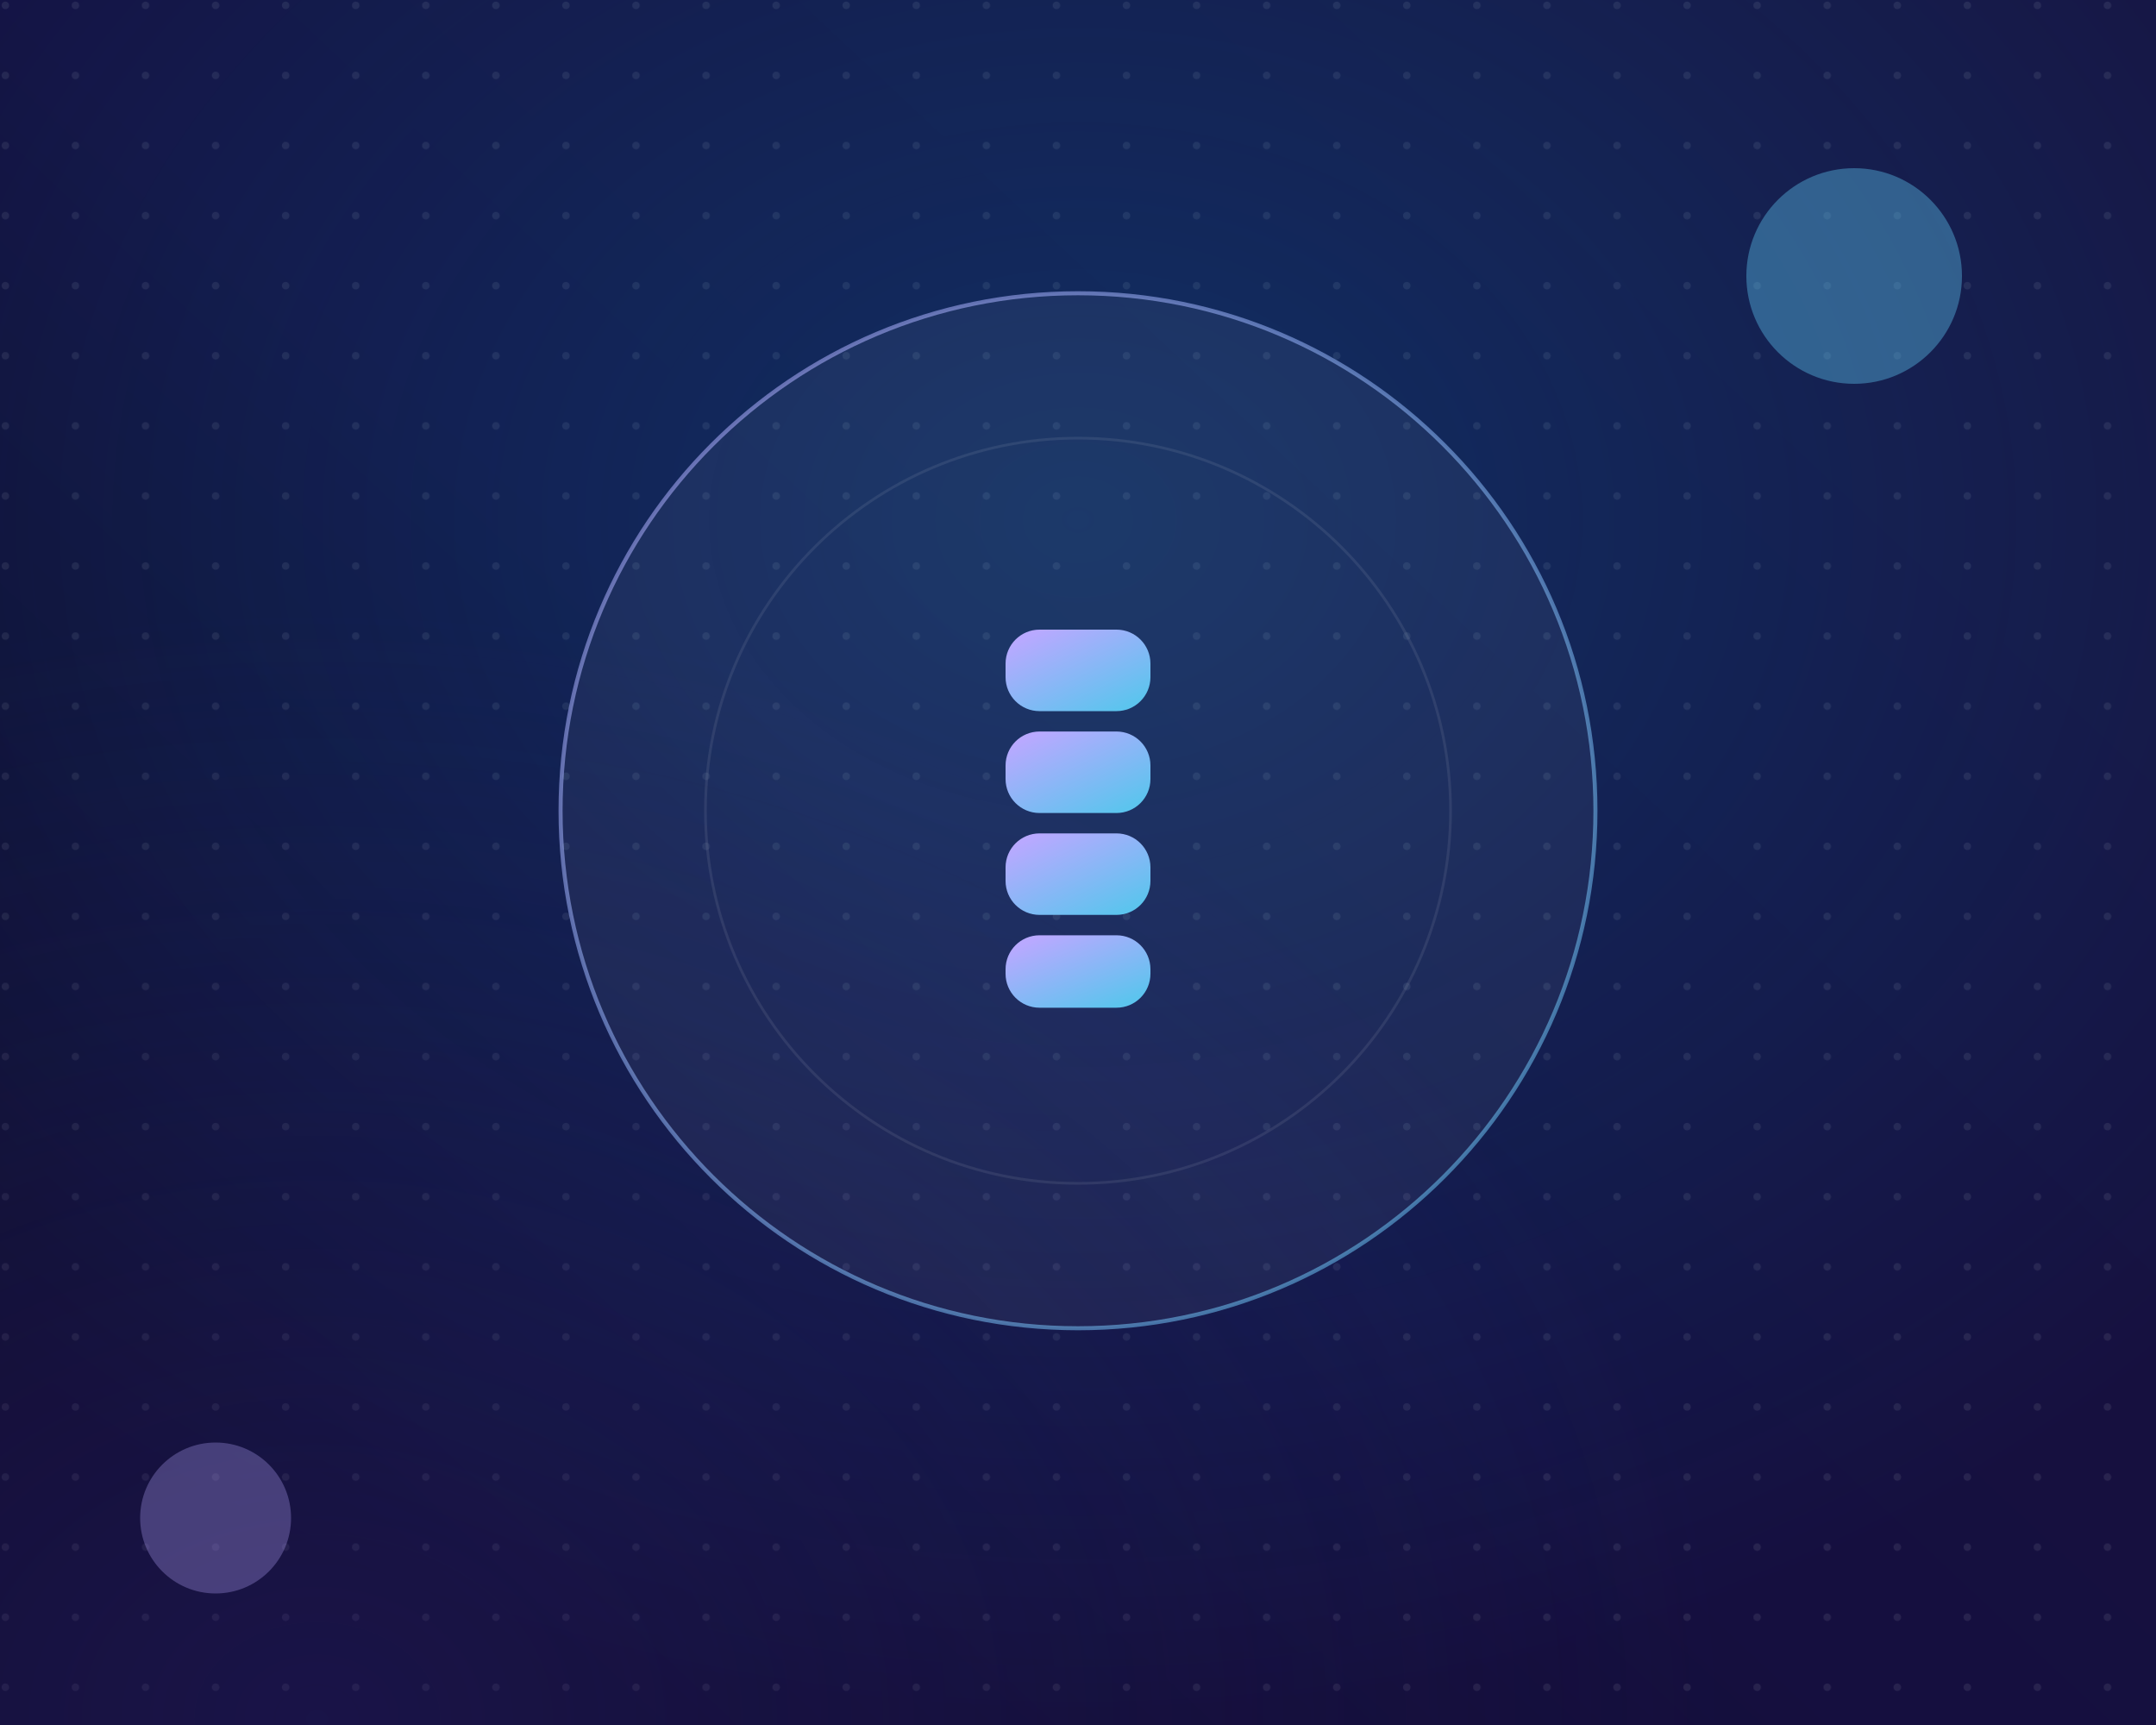
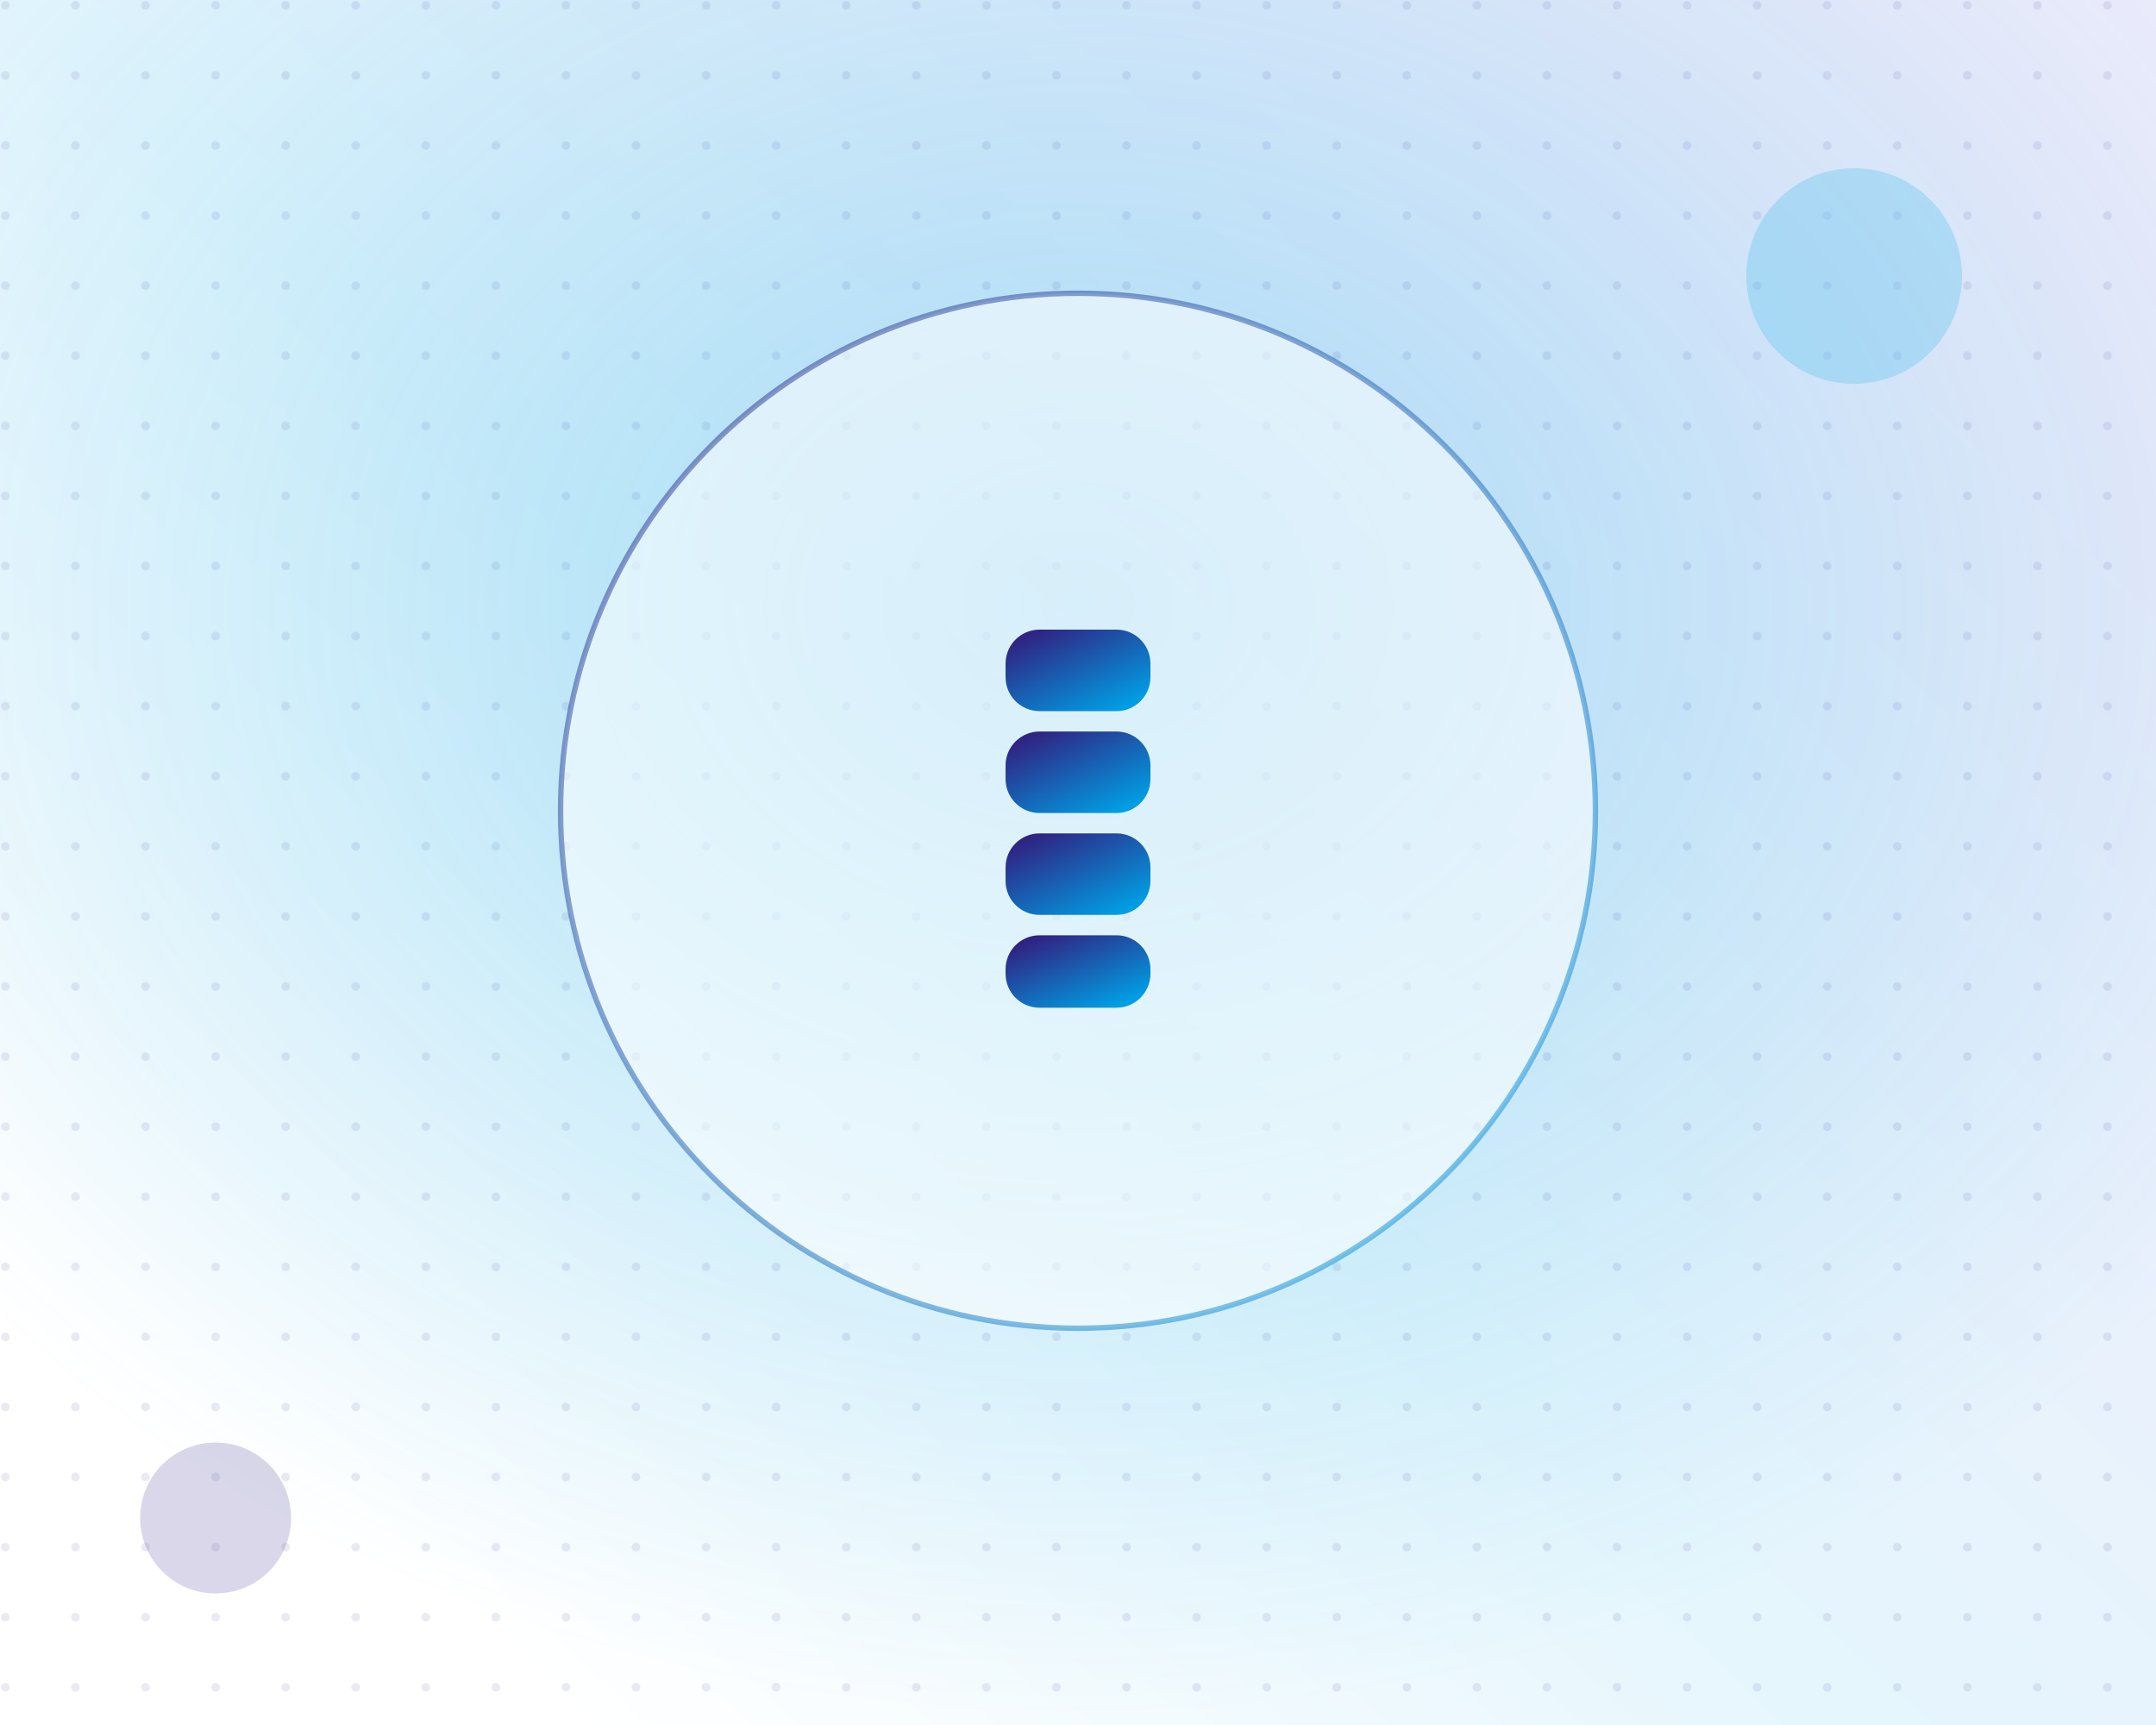
<svg xmlns="http://www.w3.org/2000/svg" width="800" height="640" viewBox="0 0 800 640" role="img" aria-hidden="true">
  <defs>
-     <linearGradient id="condition-back-placeholder-bg" x1="88.302%" y1="17.861%" x2="11.698%" y2="82.139%">
-       <stop offset="0" stop-color="#171240" />
-       <stop offset="0.55" stop-color="#150f3f" />
-       <stop offset="1" stop-color="#0e0b28" />
+     <linearGradient id="condition-back-placeholder-l-bg" x1="88.302%" y1="17.861%" x2="11.698%" y2="82.139%">
+       <stop offset="0" stop-color="#EEECFB" />
+       <stop offset="0.55" stop-color="#E5F6FD" />
+       <stop offset="1" stop-color="#ffffff" />
    </linearGradient>
-     <linearGradient id="condition-back-placeholder-brand" x1="0%" y1="0%" x2="100%" y2="100%">
-       <stop offset="0" stop-color="#b9a9ff" />
-       <stop offset="1" stop-color="#5cc4ee" />
+     <linearGradient id="condition-back-placeholder-l-brand" x1="0%" y1="0%" x2="100%" y2="100%">
+       <stop offset="0" stop-color="#2F2483" />
+       <stop offset="1" stop-color="#009EE3" />
    </linearGradient>
-     <radialGradient id="condition-back-placeholder-glow" cx="50%" cy="30%" r="70%">
-       <stop offset="0" stop-color="#009EE3" stop-opacity="0.22" />
+     <radialGradient id="condition-back-placeholder-l-glow" cx="50%" cy="35%" r="65%">
+       <stop offset="0" stop-color="#009EE3" stop-opacity="0.28" />
      <stop offset="1" stop-color="#009EE3" stop-opacity="0" />
    </radialGradient>
-     <radialGradient id="condition-back-placeholder-glow2" cx="15%" cy="100%" r="65%">
-       <stop offset="0" stop-color="#2F2483" stop-opacity="0.35" />
-       <stop offset="1" stop-color="#2F2483" stop-opacity="0" />
-     </radialGradient>
  </defs>
-   <rect width="800" height="640" fill="url(#condition-back-placeholder-bg)" />
-   <pattern id="condition-back-placeholder-dots" width="26" height="26" patternUnits="userSpaceOnUse">
-     <circle cx="2" cy="2" r="1.4" fill="#ffffff" opacity="0.08" />
+   <rect width="800" height="640" fill="url(#condition-back-placeholder-l-bg)" />
+   <pattern id="condition-back-placeholder-l-dots" width="26" height="26" patternUnits="userSpaceOnUse">
+     <circle cx="2" cy="2" r="1.6" fill="#2F2483" opacity="0.1" />
  </pattern>
-   <rect width="800" height="640" fill="url(#condition-back-placeholder-dots)" />
-   <rect width="800" height="640" fill="url(#condition-back-placeholder-glow)" />
-   <rect width="800" height="640" fill="url(#condition-back-placeholder-glow2)" />
-   <circle cx="400" cy="300.8" r="192" fill="#ffffff" opacity="0.05" />
-   <circle cx="400" cy="300.8" r="192" fill="none" stroke="url(#condition-back-placeholder-brand)" stroke-width="1.5" opacity="0.55" />
-   <circle cx="400" cy="300.8" r="138.24" fill="none" stroke="#ffffff" stroke-width="1" opacity="0.08" />
-   <g transform="translate(299.2 200) scale(8.4)" fill="url(#condition-back-placeholder-brand)" stroke="url(#condition-back-placeholder-brand)" stroke-linecap="round" stroke-linejoin="round" opacity="1">
-     <path d="M12 3v18" stroke-width="1.4" />
+   <rect width="800" height="640" fill="url(#condition-back-placeholder-l-dots)" />
+   <rect width="800" height="640" fill="url(#condition-back-placeholder-l-glow)" />
+   <circle cx="400" cy="300.8" r="192" fill="#ffffff" opacity="0.55" />
+   <circle cx="400" cy="300.8" r="192" fill="none" stroke="url(#condition-back-placeholder-l-brand)" stroke-width="2" opacity="0.5" />
+   <g transform="translate(299.2 200) scale(8.4)" fill="url(#condition-back-placeholder-l-brand)" stroke="url(#condition-back-placeholder-l-brand)" stroke-linecap="round" stroke-linejoin="round" opacity="1">
+     <path d="M12 3v18" stroke-width="1.5" />
    <rect x="9.3" y="4.5" width="5.4" height="2.6" rx="1" />
    <rect x="9.3" y="9" width="5.4" height="2.6" rx="1" />
    <rect x="9.3" y="13.5" width="5.4" height="2.6" rx="1" />
    <rect x="9.3" y="18" width="5.4" height="2.2" rx="1" />
  </g>
-   <circle cx="688" cy="102.4" r="40" fill="#5cc4ee" opacity="0.4" />
-   <circle cx="80" cy="563.2" r="28" fill="#b9a9ff" opacity="0.3" />
+   <circle cx="688" cy="102.4" r="40" fill="#5cc4ee" opacity="0.35" />
+   <circle cx="80" cy="563.2" r="28" fill="#2F2483" opacity="0.18" />
</svg>
